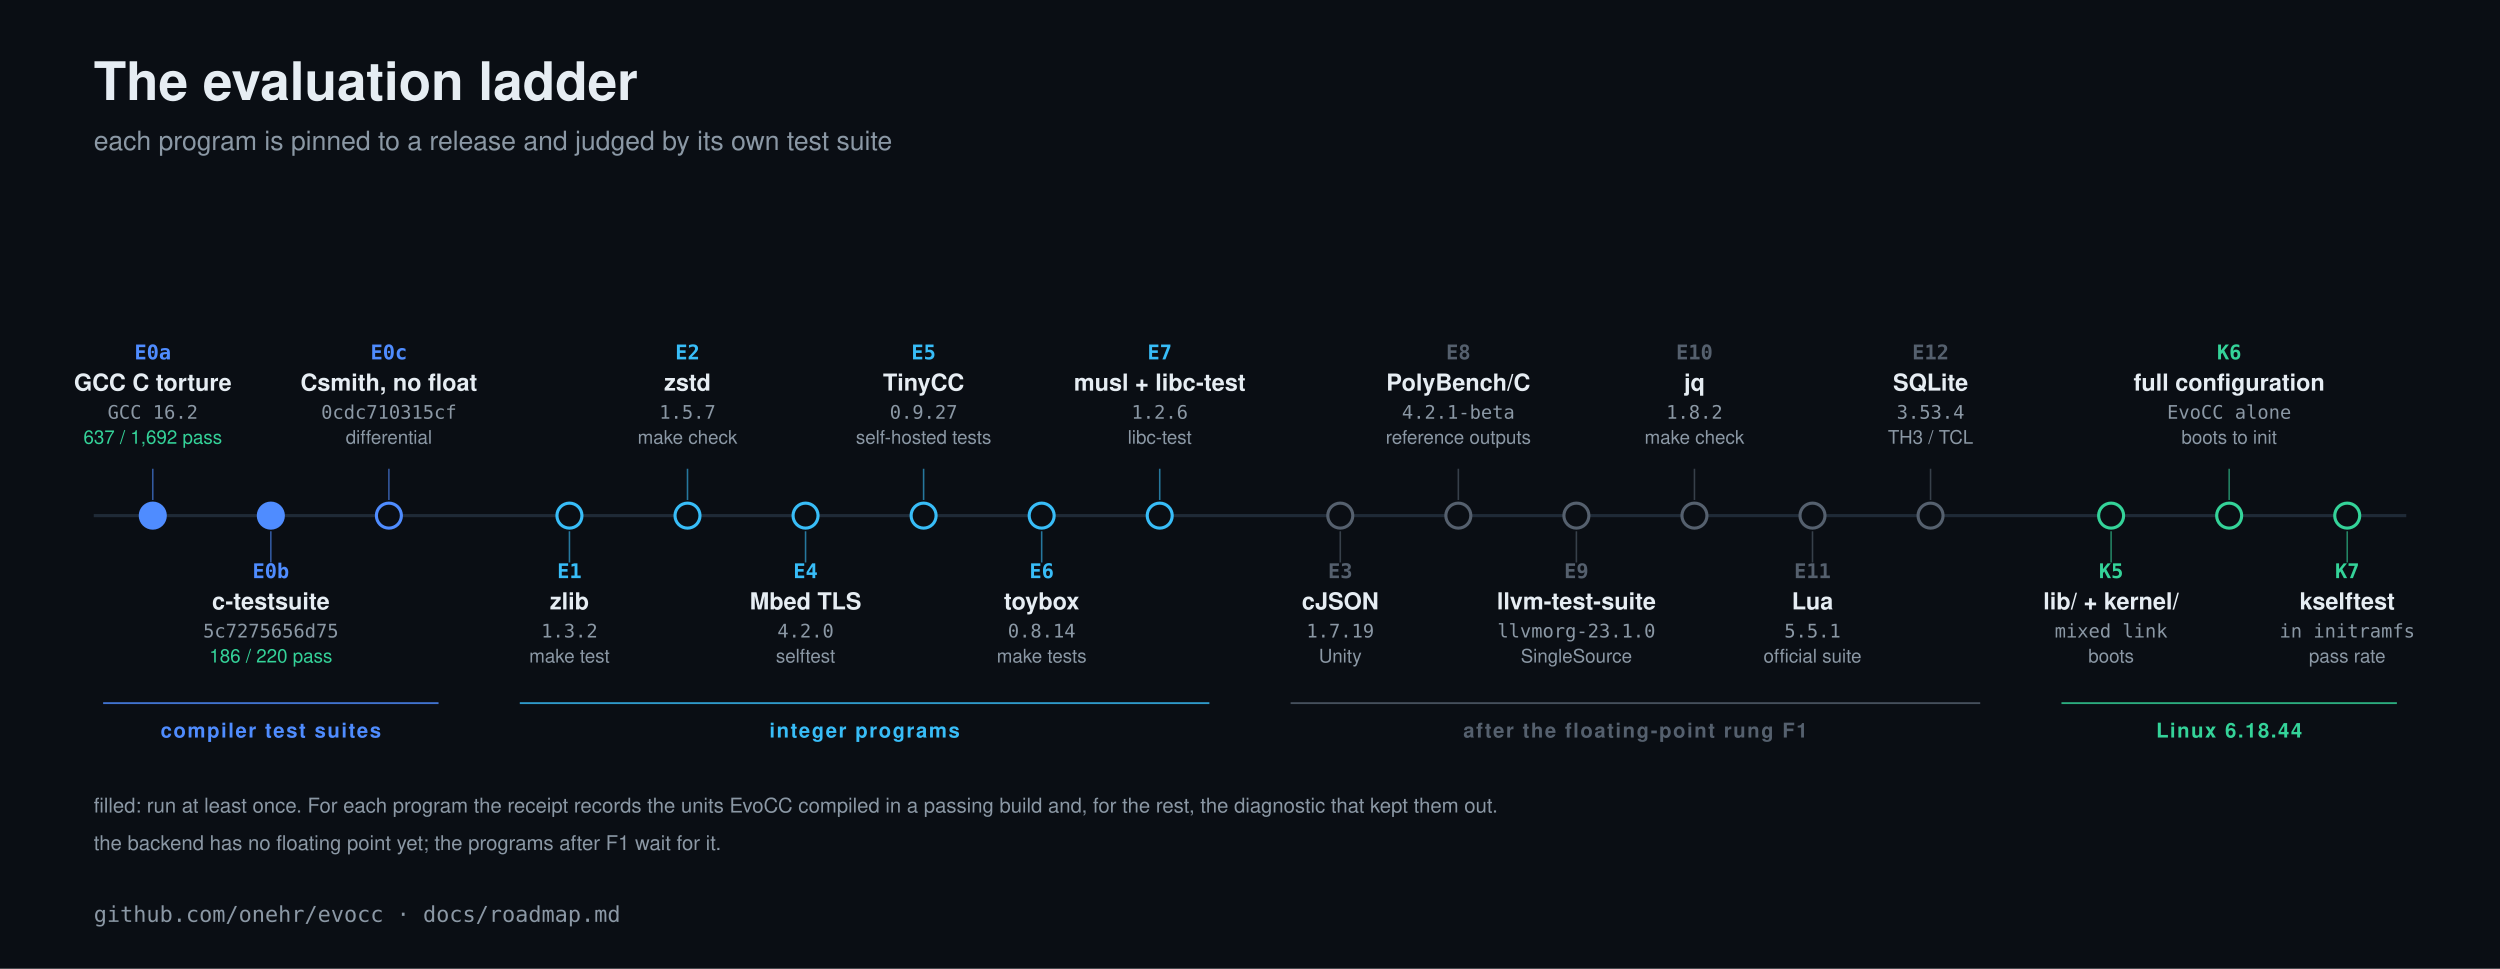
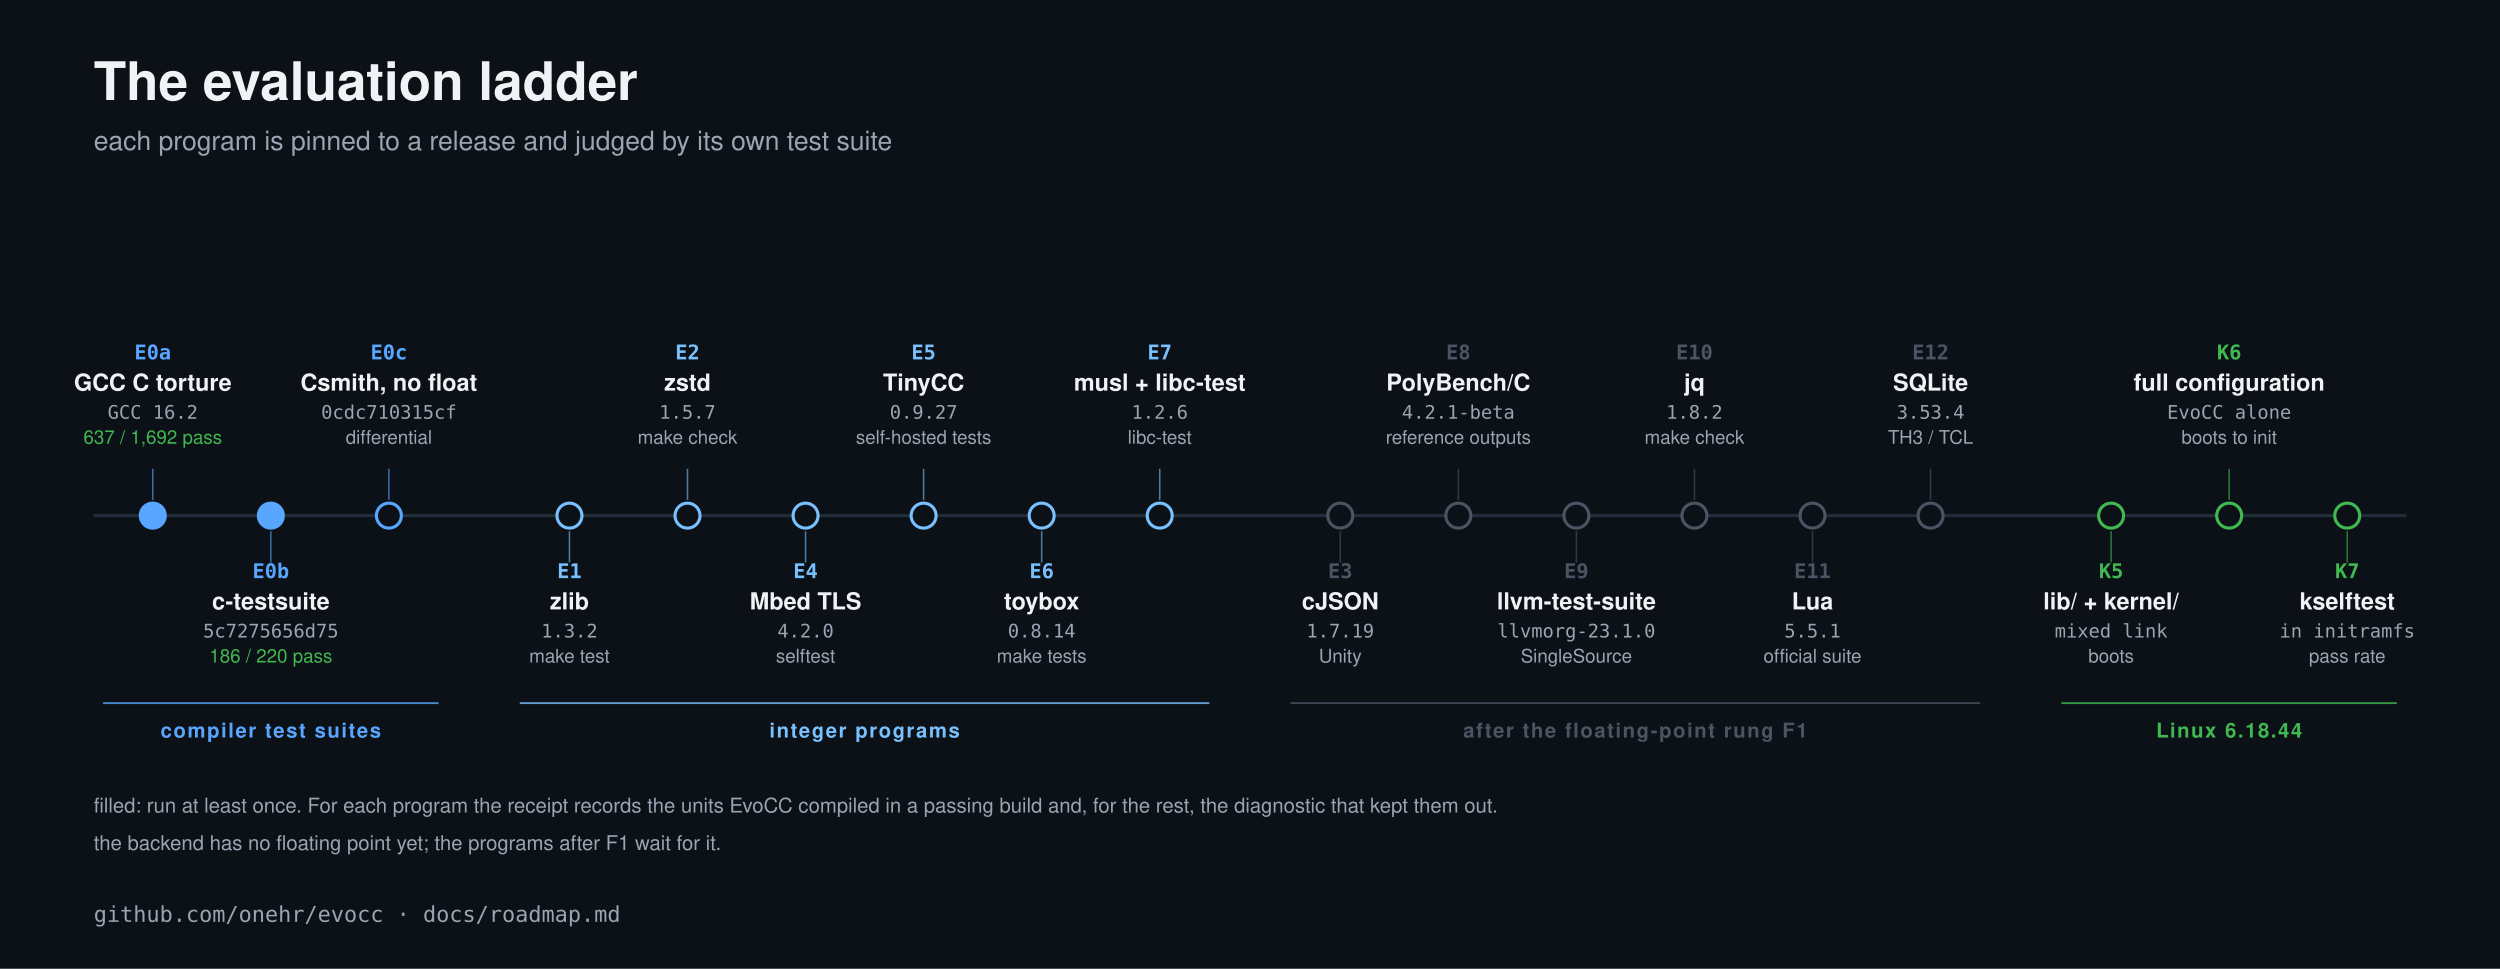
<svg xmlns="http://www.w3.org/2000/svg" width="1600" height="620" viewBox="0 0 1600 620">
  <defs>
-     <marker id="arr-1f2a37" viewBox="0 0 10 10" refX="9" refY="5" markerWidth="7" markerHeight="7" orient="auto">
-       <path d="M0 0L10 5L0 10z" fill="#1f2a37" />
+     <marker id="arr-232d3a" viewBox="0 0 10 10" refX="9" refY="5" markerWidth="7" markerHeight="7" orient="auto">
+       <path d="M0 0L10 5L0 10z" fill="#232d3a" />
    </marker>
-     <marker id="arr-4f8cff" viewBox="0 0 10 10" refX="9" refY="5" markerWidth="7" markerHeight="7" orient="auto">
-       <path d="M0 0L10 5L0 10z" fill="#4f8cff" />
+     <marker id="arr-58a6ff" viewBox="0 0 10 10" refX="9" refY="5" markerWidth="7" markerHeight="7" orient="auto">
+       <path d="M0 0L10 5L0 10z" fill="#58a6ff" />
    </marker>
-     <marker id="arr-38bdf8" viewBox="0 0 10 10" refX="9" refY="5" markerWidth="7" markerHeight="7" orient="auto">
-       <path d="M0 0L10 5L0 10z" fill="#38bdf8" />
+     <marker id="arr-79c0ff" viewBox="0 0 10 10" refX="9" refY="5" markerWidth="7" markerHeight="7" orient="auto">
+       <path d="M0 0L10 5L0 10z" fill="#79c0ff" />
    </marker>
-     <marker id="arr-34d399" viewBox="0 0 10 10" refX="9" refY="5" markerWidth="7" markerHeight="7" orient="auto">
-       <path d="M0 0L10 5L0 10z" fill="#34d399" />
+     <marker id="arr-3fb950" viewBox="0 0 10 10" refX="9" refY="5" markerWidth="7" markerHeight="7" orient="auto">
+       <path d="M0 0L10 5L0 10z" fill="#3fb950" />
    </marker>
-     <marker id="arr-55606e" viewBox="0 0 10 10" refX="9" refY="5" markerWidth="7" markerHeight="7" orient="auto">
-       <path d="M0 0L10 5L0 10z" fill="#55606e" />
+     <marker id="arr-4a5462" viewBox="0 0 10 10" refX="9" refY="5" markerWidth="7" markerHeight="7" orient="auto">
+       <path d="M0 0L10 5L0 10z" fill="#4a5462" />
    </marker>
    <linearGradient id="hair" x1="0" x2="1">
-       <stop offset="0" stop-color="#4f8cff" />
-       <stop offset="0.55" stop-color="#38bdf8" />
-       <stop offset="1" stop-color="#34d399" />
+       <stop offset="0" stop-color="#58a6ff" />
+       <stop offset="0.55" stop-color="#79c0ff" />
+       <stop offset="1" stop-color="#3fb950" />
    </linearGradient>
    <radialGradient id="glow" cx="0.5" cy="0.5" r="0.5">
-       <stop offset="0" stop-color="#4f8cff" stop-opacity="0.16" />
-       <stop offset="1" stop-color="#4f8cff" stop-opacity="0" />
+       <stop offset="0" stop-color="#58a6ff" stop-opacity="0.16" />
+       <stop offset="1" stop-color="#58a6ff" stop-opacity="0" />
    </radialGradient>
  </defs>
-   <rect width="1600" height="620" fill="#0a0e14" />
-   <text x="60" y="64" font-family="Helvetica Neue, Helvetica, Arial, sans-serif" font-size="34" font-weight="700" fill="#e6edf3" text-anchor="start" opacity="1.0" letter-spacing="0">The evaluation ladder</text>
-   <text x="60" y="96" font-family="Helvetica Neue, Helvetica, Arial, sans-serif" font-size="17" font-weight="normal" fill="#8b98a5" text-anchor="start" opacity="1.0" letter-spacing="0">each program is pinned to a release and judged by its own test suite</text>
-   <line x1="60" y1="330" x2="1540" y2="330" stroke="#1f2a37" stroke-width="2" opacity="1.0" />
-   <circle cx="97.778" cy="330" r="8" fill="#4f8cff" stroke="#4f8cff" stroke-width="2" />
-   <line x1="97.778" y1="320" x2="97.778" y2="300" stroke="#4f8cff" stroke-width="1" opacity="0.6" />
-   <text x="97.778" y="230" font-family="JetBrains Mono, Menlo, monospace" font-size="13" font-weight="700" fill="#4f8cff" text-anchor="middle" opacity="1.0" letter-spacing="0">E0a</text>
-   <text x="97.778" y="250" font-family="Helvetica Neue, Helvetica, Arial, sans-serif" font-size="15" font-weight="600" fill="#e6edf3" text-anchor="middle" opacity="1.0" letter-spacing="0">GCC C torture</text>
-   <text x="97.778" y="268" font-family="JetBrains Mono, Menlo, monospace" font-size="12" font-weight="normal" fill="#8b98a5" text-anchor="middle" opacity="1.0" letter-spacing="0">GCC 16.2</text>
-   <text x="97.778" y="284" font-family="Helvetica Neue, Helvetica, Arial, sans-serif" font-size="12" font-weight="normal" fill="#34d399" text-anchor="middle" opacity="1.0" letter-spacing="0">637 / 1,692 pass</text>
-   <circle cx="173.333" cy="330" r="8" fill="#4f8cff" stroke="#4f8cff" stroke-width="2" />
-   <line x1="173.333" y1="340" x2="173.333" y2="360" stroke="#4f8cff" stroke-width="1" opacity="0.6" />
-   <text x="173.333" y="370" font-family="JetBrains Mono, Menlo, monospace" font-size="13" font-weight="700" fill="#4f8cff" text-anchor="middle" opacity="1.0" letter-spacing="0">E0b</text>
-   <text x="173.333" y="390" font-family="Helvetica Neue, Helvetica, Arial, sans-serif" font-size="15" font-weight="600" fill="#e6edf3" text-anchor="middle" opacity="1.0" letter-spacing="0">c-testsuite</text>
-   <text x="173.333" y="408" font-family="JetBrains Mono, Menlo, monospace" font-size="12" font-weight="normal" fill="#8b98a5" text-anchor="middle" opacity="1.0" letter-spacing="0">5c7275656d75</text>
-   <text x="173.333" y="424" font-family="Helvetica Neue, Helvetica, Arial, sans-serif" font-size="12" font-weight="normal" fill="#34d399" text-anchor="middle" opacity="1.0" letter-spacing="0">186 / 220 pass</text>
-   <circle cx="248.889" cy="330" r="8" fill="#0a0e14" stroke="#4f8cff" stroke-width="2" />
-   <line x1="248.889" y1="320" x2="248.889" y2="300" stroke="#4f8cff" stroke-width="1" opacity="0.6" />
-   <text x="248.889" y="230" font-family="JetBrains Mono, Menlo, monospace" font-size="13" font-weight="700" fill="#4f8cff" text-anchor="middle" opacity="1.0" letter-spacing="0">E0c</text>
-   <text x="248.889" y="250" font-family="Helvetica Neue, Helvetica, Arial, sans-serif" font-size="15" font-weight="600" fill="#e6edf3" text-anchor="middle" opacity="1.0" letter-spacing="0">Csmith, no float</text>
-   <text x="248.889" y="268" font-family="JetBrains Mono, Menlo, monospace" font-size="12" font-weight="normal" fill="#8b98a5" text-anchor="middle" opacity="1.0" letter-spacing="0">0cdc710315cf</text>
-   <text x="248.889" y="284" font-family="Helvetica Neue, Helvetica, Arial, sans-serif" font-size="12" font-weight="normal" fill="#8b98a5" text-anchor="middle" opacity="1.0" letter-spacing="0">differential</text>
-   <line x1="66" y1="450" x2="280.667" y2="450" stroke="#4f8cff" stroke-width="1.2" opacity="0.8" />
-   <text x="173.333" y="472" font-family="Helvetica Neue, Helvetica, Arial, sans-serif" font-size="13" font-weight="600" fill="#4f8cff" text-anchor="middle" opacity="1" letter-spacing="1">compiler test suites</text>
-   <circle cx="364.444" cy="330" r="8" fill="#0a0e14" stroke="#38bdf8" stroke-width="2" />
-   <line x1="364.444" y1="340" x2="364.444" y2="360" stroke="#38bdf8" stroke-width="1" opacity="0.6" />
-   <text x="364.444" y="370" font-family="JetBrains Mono, Menlo, monospace" font-size="13" font-weight="700" fill="#38bdf8" text-anchor="middle" opacity="1.0" letter-spacing="0">E1</text>
-   <text x="364.444" y="390" font-family="Helvetica Neue, Helvetica, Arial, sans-serif" font-size="15" font-weight="600" fill="#e6edf3" text-anchor="middle" opacity="1.0" letter-spacing="0">zlib</text>
-   <text x="364.444" y="408" font-family="JetBrains Mono, Menlo, monospace" font-size="12" font-weight="normal" fill="#8b98a5" text-anchor="middle" opacity="1.0" letter-spacing="0">1.3.2</text>
-   <text x="364.444" y="424" font-family="Helvetica Neue, Helvetica, Arial, sans-serif" font-size="12" font-weight="normal" fill="#8b98a5" text-anchor="middle" opacity="1.0" letter-spacing="0">make test</text>
-   <circle cx="440" cy="330" r="8" fill="#0a0e14" stroke="#38bdf8" stroke-width="2" />
-   <line x1="440" y1="320" x2="440" y2="300" stroke="#38bdf8" stroke-width="1" opacity="0.6" />
-   <text x="440" y="230" font-family="JetBrains Mono, Menlo, monospace" font-size="13" font-weight="700" fill="#38bdf8" text-anchor="middle" opacity="1.0" letter-spacing="0">E2</text>
-   <text x="440" y="250" font-family="Helvetica Neue, Helvetica, Arial, sans-serif" font-size="15" font-weight="600" fill="#e6edf3" text-anchor="middle" opacity="1.0" letter-spacing="0">zstd</text>
-   <text x="440" y="268" font-family="JetBrains Mono, Menlo, monospace" font-size="12" font-weight="normal" fill="#8b98a5" text-anchor="middle" opacity="1.0" letter-spacing="0">1.5.7</text>
-   <text x="440" y="284" font-family="Helvetica Neue, Helvetica, Arial, sans-serif" font-size="12" font-weight="normal" fill="#8b98a5" text-anchor="middle" opacity="1.0" letter-spacing="0">make check</text>
-   <circle cx="515.556" cy="330" r="8" fill="#0a0e14" stroke="#38bdf8" stroke-width="2" />
-   <line x1="515.556" y1="340" x2="515.556" y2="360" stroke="#38bdf8" stroke-width="1" opacity="0.6" />
-   <text x="515.556" y="370" font-family="JetBrains Mono, Menlo, monospace" font-size="13" font-weight="700" fill="#38bdf8" text-anchor="middle" opacity="1.0" letter-spacing="0">E4</text>
-   <text x="515.556" y="390" font-family="Helvetica Neue, Helvetica, Arial, sans-serif" font-size="15" font-weight="600" fill="#e6edf3" text-anchor="middle" opacity="1.0" letter-spacing="0">Mbed TLS</text>
-   <text x="515.556" y="408" font-family="JetBrains Mono, Menlo, monospace" font-size="12" font-weight="normal" fill="#8b98a5" text-anchor="middle" opacity="1.0" letter-spacing="0">4.2.0</text>
-   <text x="515.556" y="424" font-family="Helvetica Neue, Helvetica, Arial, sans-serif" font-size="12" font-weight="normal" fill="#8b98a5" text-anchor="middle" opacity="1.0" letter-spacing="0">selftest</text>
-   <circle cx="591.111" cy="330" r="8" fill="#0a0e14" stroke="#38bdf8" stroke-width="2" />
-   <line x1="591.111" y1="320" x2="591.111" y2="300" stroke="#38bdf8" stroke-width="1" opacity="0.6" />
-   <text x="591.111" y="230" font-family="JetBrains Mono, Menlo, monospace" font-size="13" font-weight="700" fill="#38bdf8" text-anchor="middle" opacity="1.0" letter-spacing="0">E5</text>
-   <text x="591.111" y="250" font-family="Helvetica Neue, Helvetica, Arial, sans-serif" font-size="15" font-weight="600" fill="#e6edf3" text-anchor="middle" opacity="1.0" letter-spacing="0">TinyCC</text>
-   <text x="591.111" y="268" font-family="JetBrains Mono, Menlo, monospace" font-size="12" font-weight="normal" fill="#8b98a5" text-anchor="middle" opacity="1.0" letter-spacing="0">0.9.27</text>
-   <text x="591.111" y="284" font-family="Helvetica Neue, Helvetica, Arial, sans-serif" font-size="12" font-weight="normal" fill="#8b98a5" text-anchor="middle" opacity="1.0" letter-spacing="0">self-hosted tests</text>
-   <circle cx="666.667" cy="330" r="8" fill="#0a0e14" stroke="#38bdf8" stroke-width="2" />
-   <line x1="666.667" y1="340" x2="666.667" y2="360" stroke="#38bdf8" stroke-width="1" opacity="0.6" />
-   <text x="666.667" y="370" font-family="JetBrains Mono, Menlo, monospace" font-size="13" font-weight="700" fill="#38bdf8" text-anchor="middle" opacity="1.0" letter-spacing="0">E6</text>
-   <text x="666.667" y="390" font-family="Helvetica Neue, Helvetica, Arial, sans-serif" font-size="15" font-weight="600" fill="#e6edf3" text-anchor="middle" opacity="1.0" letter-spacing="0">toybox</text>
-   <text x="666.667" y="408" font-family="JetBrains Mono, Menlo, monospace" font-size="12" font-weight="normal" fill="#8b98a5" text-anchor="middle" opacity="1.0" letter-spacing="0">0.8.14</text>
-   <text x="666.667" y="424" font-family="Helvetica Neue, Helvetica, Arial, sans-serif" font-size="12" font-weight="normal" fill="#8b98a5" text-anchor="middle" opacity="1.0" letter-spacing="0">make tests</text>
-   <circle cx="742.222" cy="330" r="8" fill="#0a0e14" stroke="#38bdf8" stroke-width="2" />
-   <line x1="742.222" y1="320" x2="742.222" y2="300" stroke="#38bdf8" stroke-width="1" opacity="0.6" />
-   <text x="742.222" y="230" font-family="JetBrains Mono, Menlo, monospace" font-size="13" font-weight="700" fill="#38bdf8" text-anchor="middle" opacity="1.0" letter-spacing="0">E7</text>
-   <text x="742.222" y="250" font-family="Helvetica Neue, Helvetica, Arial, sans-serif" font-size="15" font-weight="600" fill="#e6edf3" text-anchor="middle" opacity="1.0" letter-spacing="0">musl + libc-test</text>
-   <text x="742.222" y="268" font-family="JetBrains Mono, Menlo, monospace" font-size="12" font-weight="normal" fill="#8b98a5" text-anchor="middle" opacity="1.0" letter-spacing="0">1.2.6</text>
-   <text x="742.222" y="284" font-family="Helvetica Neue, Helvetica, Arial, sans-serif" font-size="12" font-weight="normal" fill="#8b98a5" text-anchor="middle" opacity="1.0" letter-spacing="0">libc-test</text>
-   <line x1="332.667" y1="450" x2="774" y2="450" stroke="#38bdf8" stroke-width="1.2" opacity="0.8" />
-   <text x="553.333" y="472" font-family="Helvetica Neue, Helvetica, Arial, sans-serif" font-size="13" font-weight="600" fill="#38bdf8" text-anchor="middle" opacity="1" letter-spacing="1">integer programs</text>
-   <circle cx="857.778" cy="330" r="8" fill="#0a0e14" stroke="#55606e" stroke-width="2" />
-   <line x1="857.778" y1="340" x2="857.778" y2="360" stroke="#55606e" stroke-width="1" opacity="0.6" />
-   <text x="857.778" y="370" font-family="JetBrains Mono, Menlo, monospace" font-size="13" font-weight="700" fill="#55606e" text-anchor="middle" opacity="1.0" letter-spacing="0">E3</text>
-   <text x="857.778" y="390" font-family="Helvetica Neue, Helvetica, Arial, sans-serif" font-size="15" font-weight="600" fill="#e6edf3" text-anchor="middle" opacity="1.0" letter-spacing="0">cJSON</text>
-   <text x="857.778" y="408" font-family="JetBrains Mono, Menlo, monospace" font-size="12" font-weight="normal" fill="#8b98a5" text-anchor="middle" opacity="1.0" letter-spacing="0">1.7.19</text>
-   <text x="857.778" y="424" font-family="Helvetica Neue, Helvetica, Arial, sans-serif" font-size="12" font-weight="normal" fill="#8b98a5" text-anchor="middle" opacity="1.0" letter-spacing="0">Unity</text>
-   <circle cx="933.333" cy="330" r="8" fill="#0a0e14" stroke="#55606e" stroke-width="2" />
-   <line x1="933.333" y1="320" x2="933.333" y2="300" stroke="#55606e" stroke-width="1" opacity="0.6" />
-   <text x="933.333" y="230" font-family="JetBrains Mono, Menlo, monospace" font-size="13" font-weight="700" fill="#55606e" text-anchor="middle" opacity="1.0" letter-spacing="0">E8</text>
-   <text x="933.333" y="250" font-family="Helvetica Neue, Helvetica, Arial, sans-serif" font-size="15" font-weight="600" fill="#e6edf3" text-anchor="middle" opacity="1.0" letter-spacing="0">PolyBench/C</text>
-   <text x="933.333" y="268" font-family="JetBrains Mono, Menlo, monospace" font-size="12" font-weight="normal" fill="#8b98a5" text-anchor="middle" opacity="1.0" letter-spacing="0">4.2.1-beta</text>
-   <text x="933.333" y="284" font-family="Helvetica Neue, Helvetica, Arial, sans-serif" font-size="12" font-weight="normal" fill="#8b98a5" text-anchor="middle" opacity="1.0" letter-spacing="0">reference outputs</text>
-   <circle cx="1008.889" cy="330" r="8" fill="#0a0e14" stroke="#55606e" stroke-width="2" />
-   <line x1="1008.889" y1="340" x2="1008.889" y2="360" stroke="#55606e" stroke-width="1" opacity="0.6" />
-   <text x="1008.889" y="370" font-family="JetBrains Mono, Menlo, monospace" font-size="13" font-weight="700" fill="#55606e" text-anchor="middle" opacity="1.0" letter-spacing="0">E9</text>
-   <text x="1008.889" y="390" font-family="Helvetica Neue, Helvetica, Arial, sans-serif" font-size="15" font-weight="600" fill="#e6edf3" text-anchor="middle" opacity="1.0" letter-spacing="0">llvm-test-suite</text>
-   <text x="1008.889" y="408" font-family="JetBrains Mono, Menlo, monospace" font-size="12" font-weight="normal" fill="#8b98a5" text-anchor="middle" opacity="1.0" letter-spacing="0">llvmorg-23.1.0</text>
-   <text x="1008.889" y="424" font-family="Helvetica Neue, Helvetica, Arial, sans-serif" font-size="12" font-weight="normal" fill="#8b98a5" text-anchor="middle" opacity="1.0" letter-spacing="0">SingleSource</text>
-   <circle cx="1084.444" cy="330" r="8" fill="#0a0e14" stroke="#55606e" stroke-width="2" />
-   <line x1="1084.444" y1="320" x2="1084.444" y2="300" stroke="#55606e" stroke-width="1" opacity="0.6" />
-   <text x="1084.444" y="230" font-family="JetBrains Mono, Menlo, monospace" font-size="13" font-weight="700" fill="#55606e" text-anchor="middle" opacity="1.0" letter-spacing="0">E10</text>
-   <text x="1084.444" y="250" font-family="Helvetica Neue, Helvetica, Arial, sans-serif" font-size="15" font-weight="600" fill="#e6edf3" text-anchor="middle" opacity="1.0" letter-spacing="0">jq</text>
-   <text x="1084.444" y="268" font-family="JetBrains Mono, Menlo, monospace" font-size="12" font-weight="normal" fill="#8b98a5" text-anchor="middle" opacity="1.0" letter-spacing="0">1.8.2</text>
-   <text x="1084.444" y="284" font-family="Helvetica Neue, Helvetica, Arial, sans-serif" font-size="12" font-weight="normal" fill="#8b98a5" text-anchor="middle" opacity="1.0" letter-spacing="0">make check</text>
-   <circle cx="1160.0" cy="330" r="8" fill="#0a0e14" stroke="#55606e" stroke-width="2" />
-   <line x1="1160.0" y1="340" x2="1160.0" y2="360" stroke="#55606e" stroke-width="1" opacity="0.6" />
-   <text x="1160.0" y="370" font-family="JetBrains Mono, Menlo, monospace" font-size="13" font-weight="700" fill="#55606e" text-anchor="middle" opacity="1.0" letter-spacing="0">E11</text>
-   <text x="1160.0" y="390" font-family="Helvetica Neue, Helvetica, Arial, sans-serif" font-size="15" font-weight="600" fill="#e6edf3" text-anchor="middle" opacity="1.0" letter-spacing="0">Lua</text>
-   <text x="1160.0" y="408" font-family="JetBrains Mono, Menlo, monospace" font-size="12" font-weight="normal" fill="#8b98a5" text-anchor="middle" opacity="1.0" letter-spacing="0">5.5.1</text>
-   <text x="1160.0" y="424" font-family="Helvetica Neue, Helvetica, Arial, sans-serif" font-size="12" font-weight="normal" fill="#8b98a5" text-anchor="middle" opacity="1.0" letter-spacing="0">official suite</text>
-   <circle cx="1235.556" cy="330" r="8" fill="#0a0e14" stroke="#55606e" stroke-width="2" />
-   <line x1="1235.556" y1="320" x2="1235.556" y2="300" stroke="#55606e" stroke-width="1" opacity="0.6" />
-   <text x="1235.556" y="230" font-family="JetBrains Mono, Menlo, monospace" font-size="13" font-weight="700" fill="#55606e" text-anchor="middle" opacity="1.0" letter-spacing="0">E12</text>
-   <text x="1235.556" y="250" font-family="Helvetica Neue, Helvetica, Arial, sans-serif" font-size="15" font-weight="600" fill="#e6edf3" text-anchor="middle" opacity="1.0" letter-spacing="0">SQLite</text>
-   <text x="1235.556" y="268" font-family="JetBrains Mono, Menlo, monospace" font-size="12" font-weight="normal" fill="#8b98a5" text-anchor="middle" opacity="1.0" letter-spacing="0">3.53.4</text>
-   <text x="1235.556" y="284" font-family="Helvetica Neue, Helvetica, Arial, sans-serif" font-size="12" font-weight="normal" fill="#8b98a5" text-anchor="middle" opacity="1.0" letter-spacing="0">TH3 / TCL</text>
-   <line x1="826" y1="450" x2="1267.333" y2="450" stroke="#55606e" stroke-width="1.2" opacity="0.8" />
-   <text x="1046.667" y="472" font-family="Helvetica Neue, Helvetica, Arial, sans-serif" font-size="13" font-weight="600" fill="#55606e" text-anchor="middle" opacity="1" letter-spacing="1">after the floating-point rung F1</text>
-   <circle cx="1351.111" cy="330" r="8" fill="#0a0e14" stroke="#34d399" stroke-width="2" />
-   <line x1="1351.111" y1="340" x2="1351.111" y2="360" stroke="#34d399" stroke-width="1" opacity="0.6" />
-   <text x="1351.111" y="370" font-family="JetBrains Mono, Menlo, monospace" font-size="13" font-weight="700" fill="#34d399" text-anchor="middle" opacity="1.0" letter-spacing="0">K5</text>
-   <text x="1351.111" y="390" font-family="Helvetica Neue, Helvetica, Arial, sans-serif" font-size="15" font-weight="600" fill="#e6edf3" text-anchor="middle" opacity="1.0" letter-spacing="0">lib/ + kernel/</text>
-   <text x="1351.111" y="408" font-family="JetBrains Mono, Menlo, monospace" font-size="12" font-weight="normal" fill="#8b98a5" text-anchor="middle" opacity="1.0" letter-spacing="0">mixed link</text>
-   <text x="1351.111" y="424" font-family="Helvetica Neue, Helvetica, Arial, sans-serif" font-size="12" font-weight="normal" fill="#8b98a5" text-anchor="middle" opacity="1.0" letter-spacing="0">boots</text>
-   <circle cx="1426.667" cy="330" r="8" fill="#0a0e14" stroke="#34d399" stroke-width="2" />
-   <line x1="1426.667" y1="320" x2="1426.667" y2="300" stroke="#34d399" stroke-width="1" opacity="0.6" />
-   <text x="1426.667" y="230" font-family="JetBrains Mono, Menlo, monospace" font-size="13" font-weight="700" fill="#34d399" text-anchor="middle" opacity="1.0" letter-spacing="0">K6</text>
-   <text x="1426.667" y="250" font-family="Helvetica Neue, Helvetica, Arial, sans-serif" font-size="15" font-weight="600" fill="#e6edf3" text-anchor="middle" opacity="1.0" letter-spacing="0">full configuration</text>
-   <text x="1426.667" y="268" font-family="JetBrains Mono, Menlo, monospace" font-size="12" font-weight="normal" fill="#8b98a5" text-anchor="middle" opacity="1.0" letter-spacing="0">EvoCC alone</text>
-   <text x="1426.667" y="284" font-family="Helvetica Neue, Helvetica, Arial, sans-serif" font-size="12" font-weight="normal" fill="#8b98a5" text-anchor="middle" opacity="1.0" letter-spacing="0">boots to init</text>
-   <circle cx="1502.222" cy="330" r="8" fill="#0a0e14" stroke="#34d399" stroke-width="2" />
-   <line x1="1502.222" y1="340" x2="1502.222" y2="360" stroke="#34d399" stroke-width="1" opacity="0.6" />
-   <text x="1502.222" y="370" font-family="JetBrains Mono, Menlo, monospace" font-size="13" font-weight="700" fill="#34d399" text-anchor="middle" opacity="1.0" letter-spacing="0">K7</text>
-   <text x="1502.222" y="390" font-family="Helvetica Neue, Helvetica, Arial, sans-serif" font-size="15" font-weight="600" fill="#e6edf3" text-anchor="middle" opacity="1.0" letter-spacing="0">kselftest</text>
-   <text x="1502.222" y="408" font-family="JetBrains Mono, Menlo, monospace" font-size="12" font-weight="normal" fill="#8b98a5" text-anchor="middle" opacity="1.0" letter-spacing="0">in initramfs</text>
-   <text x="1502.222" y="424" font-family="Helvetica Neue, Helvetica, Arial, sans-serif" font-size="12" font-weight="normal" fill="#8b98a5" text-anchor="middle" opacity="1.0" letter-spacing="0">pass rate</text>
-   <line x1="1319.333" y1="450" x2="1534" y2="450" stroke="#34d399" stroke-width="1.2" opacity="0.8" />
-   <text x="1426.667" y="472" font-family="Helvetica Neue, Helvetica, Arial, sans-serif" font-size="13" font-weight="600" fill="#34d399" text-anchor="middle" opacity="1" letter-spacing="1">Linux 6.18.44</text>
-   <text x="60" y="520" font-family="Helvetica Neue, Helvetica, Arial, sans-serif" font-size="13" font-weight="normal" fill="#8b98a5" text-anchor="start" opacity="1.0" letter-spacing="0">filled: run at least once. For each program the receipt records the units EvoCC compiled in a passing build and, for the rest, the diagnostic that kept them out.</text>
-   <text x="60" y="544" font-family="Helvetica Neue, Helvetica, Arial, sans-serif" font-size="13" font-weight="normal" fill="#8b98a5" text-anchor="start" opacity="1.0" letter-spacing="0">the backend has no floating point yet; the programs after F1 wait for it.</text>
-   <text x="60" y="590" font-family="JetBrains Mono, Menlo, monospace" font-size="14" font-weight="normal" fill="#8b98a5" text-anchor="start" opacity="1.0" letter-spacing="0">github.com/onehr/evocc  ·  docs/roadmap.md</text>
+   <rect width="1600" height="620" fill="#0b1117" />
+   <text x="60" y="64" font-family="Helvetica Neue, Helvetica, Arial, sans-serif" font-size="34" font-weight="700" fill="#f0f3f6" text-anchor="start" opacity="1.0" letter-spacing="0">The evaluation ladder</text>
+   <text x="60" y="96" font-family="Helvetica Neue, Helvetica, Arial, sans-serif" font-size="17" font-weight="normal" fill="#9aa4b2" text-anchor="start" opacity="1.0" letter-spacing="0">each program is pinned to a release and judged by its own test suite</text>
+   <line x1="60" y1="330" x2="1540" y2="330" stroke="#232d3a" stroke-width="2" opacity="1.0" />
+   <circle cx="97.778" cy="330" r="8" fill="#58a6ff" stroke="#58a6ff" stroke-width="2" />
+   <line x1="97.778" y1="320" x2="97.778" y2="300" stroke="#58a6ff" stroke-width="1" opacity="0.6" />
+   <text x="97.778" y="230" font-family="JetBrains Mono, Menlo, monospace" font-size="13" font-weight="700" fill="#58a6ff" text-anchor="middle" opacity="1.0" letter-spacing="0">E0a</text>
+   <text x="97.778" y="250" font-family="Helvetica Neue, Helvetica, Arial, sans-serif" font-size="15" font-weight="600" fill="#f0f3f6" text-anchor="middle" opacity="1.0" letter-spacing="0">GCC C torture</text>
+   <text x="97.778" y="268" font-family="JetBrains Mono, Menlo, monospace" font-size="12" font-weight="normal" fill="#9aa4b2" text-anchor="middle" opacity="1.0" letter-spacing="0">GCC 16.2</text>
+   <text x="97.778" y="284" font-family="Helvetica Neue, Helvetica, Arial, sans-serif" font-size="12" font-weight="normal" fill="#3fb950" text-anchor="middle" opacity="1.0" letter-spacing="0">637 / 1,692 pass</text>
+   <circle cx="173.333" cy="330" r="8" fill="#58a6ff" stroke="#58a6ff" stroke-width="2" />
+   <line x1="173.333" y1="340" x2="173.333" y2="360" stroke="#58a6ff" stroke-width="1" opacity="0.6" />
+   <text x="173.333" y="370" font-family="JetBrains Mono, Menlo, monospace" font-size="13" font-weight="700" fill="#58a6ff" text-anchor="middle" opacity="1.0" letter-spacing="0">E0b</text>
+   <text x="173.333" y="390" font-family="Helvetica Neue, Helvetica, Arial, sans-serif" font-size="15" font-weight="600" fill="#f0f3f6" text-anchor="middle" opacity="1.0" letter-spacing="0">c-testsuite</text>
+   <text x="173.333" y="408" font-family="JetBrains Mono, Menlo, monospace" font-size="12" font-weight="normal" fill="#9aa4b2" text-anchor="middle" opacity="1.0" letter-spacing="0">5c7275656d75</text>
+   <text x="173.333" y="424" font-family="Helvetica Neue, Helvetica, Arial, sans-serif" font-size="12" font-weight="normal" fill="#3fb950" text-anchor="middle" opacity="1.0" letter-spacing="0">186 / 220 pass</text>
+   <circle cx="248.889" cy="330" r="8" fill="#0b1117" stroke="#58a6ff" stroke-width="2" />
+   <line x1="248.889" y1="320" x2="248.889" y2="300" stroke="#58a6ff" stroke-width="1" opacity="0.6" />
+   <text x="248.889" y="230" font-family="JetBrains Mono, Menlo, monospace" font-size="13" font-weight="700" fill="#58a6ff" text-anchor="middle" opacity="1.0" letter-spacing="0">E0c</text>
+   <text x="248.889" y="250" font-family="Helvetica Neue, Helvetica, Arial, sans-serif" font-size="15" font-weight="600" fill="#f0f3f6" text-anchor="middle" opacity="1.0" letter-spacing="0">Csmith, no float</text>
+   <text x="248.889" y="268" font-family="JetBrains Mono, Menlo, monospace" font-size="12" font-weight="normal" fill="#9aa4b2" text-anchor="middle" opacity="1.0" letter-spacing="0">0cdc710315cf</text>
+   <text x="248.889" y="284" font-family="Helvetica Neue, Helvetica, Arial, sans-serif" font-size="12" font-weight="normal" fill="#9aa4b2" text-anchor="middle" opacity="1.0" letter-spacing="0">differential</text>
+   <line x1="66" y1="450" x2="280.667" y2="450" stroke="#58a6ff" stroke-width="1.2" opacity="0.8" />
+   <text x="173.333" y="472" font-family="Helvetica Neue, Helvetica, Arial, sans-serif" font-size="13" font-weight="600" fill="#58a6ff" text-anchor="middle" opacity="1" letter-spacing="1">compiler test suites</text>
+   <circle cx="364.444" cy="330" r="8" fill="#0b1117" stroke="#79c0ff" stroke-width="2" />
+   <line x1="364.444" y1="340" x2="364.444" y2="360" stroke="#79c0ff" stroke-width="1" opacity="0.6" />
+   <text x="364.444" y="370" font-family="JetBrains Mono, Menlo, monospace" font-size="13" font-weight="700" fill="#79c0ff" text-anchor="middle" opacity="1.0" letter-spacing="0">E1</text>
+   <text x="364.444" y="390" font-family="Helvetica Neue, Helvetica, Arial, sans-serif" font-size="15" font-weight="600" fill="#f0f3f6" text-anchor="middle" opacity="1.0" letter-spacing="0">zlib</text>
+   <text x="364.444" y="408" font-family="JetBrains Mono, Menlo, monospace" font-size="12" font-weight="normal" fill="#9aa4b2" text-anchor="middle" opacity="1.0" letter-spacing="0">1.3.2</text>
+   <text x="364.444" y="424" font-family="Helvetica Neue, Helvetica, Arial, sans-serif" font-size="12" font-weight="normal" fill="#9aa4b2" text-anchor="middle" opacity="1.0" letter-spacing="0">make test</text>
+   <circle cx="440" cy="330" r="8" fill="#0b1117" stroke="#79c0ff" stroke-width="2" />
+   <line x1="440" y1="320" x2="440" y2="300" stroke="#79c0ff" stroke-width="1" opacity="0.6" />
+   <text x="440" y="230" font-family="JetBrains Mono, Menlo, monospace" font-size="13" font-weight="700" fill="#79c0ff" text-anchor="middle" opacity="1.0" letter-spacing="0">E2</text>
+   <text x="440" y="250" font-family="Helvetica Neue, Helvetica, Arial, sans-serif" font-size="15" font-weight="600" fill="#f0f3f6" text-anchor="middle" opacity="1.0" letter-spacing="0">zstd</text>
+   <text x="440" y="268" font-family="JetBrains Mono, Menlo, monospace" font-size="12" font-weight="normal" fill="#9aa4b2" text-anchor="middle" opacity="1.0" letter-spacing="0">1.5.7</text>
+   <text x="440" y="284" font-family="Helvetica Neue, Helvetica, Arial, sans-serif" font-size="12" font-weight="normal" fill="#9aa4b2" text-anchor="middle" opacity="1.0" letter-spacing="0">make check</text>
+   <circle cx="515.556" cy="330" r="8" fill="#0b1117" stroke="#79c0ff" stroke-width="2" />
+   <line x1="515.556" y1="340" x2="515.556" y2="360" stroke="#79c0ff" stroke-width="1" opacity="0.6" />
+   <text x="515.556" y="370" font-family="JetBrains Mono, Menlo, monospace" font-size="13" font-weight="700" fill="#79c0ff" text-anchor="middle" opacity="1.0" letter-spacing="0">E4</text>
+   <text x="515.556" y="390" font-family="Helvetica Neue, Helvetica, Arial, sans-serif" font-size="15" font-weight="600" fill="#f0f3f6" text-anchor="middle" opacity="1.0" letter-spacing="0">Mbed TLS</text>
+   <text x="515.556" y="408" font-family="JetBrains Mono, Menlo, monospace" font-size="12" font-weight="normal" fill="#9aa4b2" text-anchor="middle" opacity="1.0" letter-spacing="0">4.2.0</text>
+   <text x="515.556" y="424" font-family="Helvetica Neue, Helvetica, Arial, sans-serif" font-size="12" font-weight="normal" fill="#9aa4b2" text-anchor="middle" opacity="1.0" letter-spacing="0">selftest</text>
+   <circle cx="591.111" cy="330" r="8" fill="#0b1117" stroke="#79c0ff" stroke-width="2" />
+   <line x1="591.111" y1="320" x2="591.111" y2="300" stroke="#79c0ff" stroke-width="1" opacity="0.6" />
+   <text x="591.111" y="230" font-family="JetBrains Mono, Menlo, monospace" font-size="13" font-weight="700" fill="#79c0ff" text-anchor="middle" opacity="1.0" letter-spacing="0">E5</text>
+   <text x="591.111" y="250" font-family="Helvetica Neue, Helvetica, Arial, sans-serif" font-size="15" font-weight="600" fill="#f0f3f6" text-anchor="middle" opacity="1.0" letter-spacing="0">TinyCC</text>
+   <text x="591.111" y="268" font-family="JetBrains Mono, Menlo, monospace" font-size="12" font-weight="normal" fill="#9aa4b2" text-anchor="middle" opacity="1.0" letter-spacing="0">0.9.27</text>
+   <text x="591.111" y="284" font-family="Helvetica Neue, Helvetica, Arial, sans-serif" font-size="12" font-weight="normal" fill="#9aa4b2" text-anchor="middle" opacity="1.0" letter-spacing="0">self-hosted tests</text>
+   <circle cx="666.667" cy="330" r="8" fill="#0b1117" stroke="#79c0ff" stroke-width="2" />
+   <line x1="666.667" y1="340" x2="666.667" y2="360" stroke="#79c0ff" stroke-width="1" opacity="0.6" />
+   <text x="666.667" y="370" font-family="JetBrains Mono, Menlo, monospace" font-size="13" font-weight="700" fill="#79c0ff" text-anchor="middle" opacity="1.0" letter-spacing="0">E6</text>
+   <text x="666.667" y="390" font-family="Helvetica Neue, Helvetica, Arial, sans-serif" font-size="15" font-weight="600" fill="#f0f3f6" text-anchor="middle" opacity="1.0" letter-spacing="0">toybox</text>
+   <text x="666.667" y="408" font-family="JetBrains Mono, Menlo, monospace" font-size="12" font-weight="normal" fill="#9aa4b2" text-anchor="middle" opacity="1.0" letter-spacing="0">0.8.14</text>
+   <text x="666.667" y="424" font-family="Helvetica Neue, Helvetica, Arial, sans-serif" font-size="12" font-weight="normal" fill="#9aa4b2" text-anchor="middle" opacity="1.0" letter-spacing="0">make tests</text>
+   <circle cx="742.222" cy="330" r="8" fill="#0b1117" stroke="#79c0ff" stroke-width="2" />
+   <line x1="742.222" y1="320" x2="742.222" y2="300" stroke="#79c0ff" stroke-width="1" opacity="0.6" />
+   <text x="742.222" y="230" font-family="JetBrains Mono, Menlo, monospace" font-size="13" font-weight="700" fill="#79c0ff" text-anchor="middle" opacity="1.0" letter-spacing="0">E7</text>
+   <text x="742.222" y="250" font-family="Helvetica Neue, Helvetica, Arial, sans-serif" font-size="15" font-weight="600" fill="#f0f3f6" text-anchor="middle" opacity="1.0" letter-spacing="0">musl + libc-test</text>
+   <text x="742.222" y="268" font-family="JetBrains Mono, Menlo, monospace" font-size="12" font-weight="normal" fill="#9aa4b2" text-anchor="middle" opacity="1.0" letter-spacing="0">1.2.6</text>
+   <text x="742.222" y="284" font-family="Helvetica Neue, Helvetica, Arial, sans-serif" font-size="12" font-weight="normal" fill="#9aa4b2" text-anchor="middle" opacity="1.0" letter-spacing="0">libc-test</text>
+   <line x1="332.667" y1="450" x2="774" y2="450" stroke="#79c0ff" stroke-width="1.2" opacity="0.8" />
+   <text x="553.333" y="472" font-family="Helvetica Neue, Helvetica, Arial, sans-serif" font-size="13" font-weight="600" fill="#79c0ff" text-anchor="middle" opacity="1" letter-spacing="1">integer programs</text>
+   <circle cx="857.778" cy="330" r="8" fill="#0b1117" stroke="#4a5462" stroke-width="2" />
+   <line x1="857.778" y1="340" x2="857.778" y2="360" stroke="#4a5462" stroke-width="1" opacity="0.6" />
+   <text x="857.778" y="370" font-family="JetBrains Mono, Menlo, monospace" font-size="13" font-weight="700" fill="#4a5462" text-anchor="middle" opacity="1.0" letter-spacing="0">E3</text>
+   <text x="857.778" y="390" font-family="Helvetica Neue, Helvetica, Arial, sans-serif" font-size="15" font-weight="600" fill="#f0f3f6" text-anchor="middle" opacity="1.0" letter-spacing="0">cJSON</text>
+   <text x="857.778" y="408" font-family="JetBrains Mono, Menlo, monospace" font-size="12" font-weight="normal" fill="#9aa4b2" text-anchor="middle" opacity="1.0" letter-spacing="0">1.7.19</text>
+   <text x="857.778" y="424" font-family="Helvetica Neue, Helvetica, Arial, sans-serif" font-size="12" font-weight="normal" fill="#9aa4b2" text-anchor="middle" opacity="1.0" letter-spacing="0">Unity</text>
+   <circle cx="933.333" cy="330" r="8" fill="#0b1117" stroke="#4a5462" stroke-width="2" />
+   <line x1="933.333" y1="320" x2="933.333" y2="300" stroke="#4a5462" stroke-width="1" opacity="0.6" />
+   <text x="933.333" y="230" font-family="JetBrains Mono, Menlo, monospace" font-size="13" font-weight="700" fill="#4a5462" text-anchor="middle" opacity="1.0" letter-spacing="0">E8</text>
+   <text x="933.333" y="250" font-family="Helvetica Neue, Helvetica, Arial, sans-serif" font-size="15" font-weight="600" fill="#f0f3f6" text-anchor="middle" opacity="1.0" letter-spacing="0">PolyBench/C</text>
+   <text x="933.333" y="268" font-family="JetBrains Mono, Menlo, monospace" font-size="12" font-weight="normal" fill="#9aa4b2" text-anchor="middle" opacity="1.0" letter-spacing="0">4.2.1-beta</text>
+   <text x="933.333" y="284" font-family="Helvetica Neue, Helvetica, Arial, sans-serif" font-size="12" font-weight="normal" fill="#9aa4b2" text-anchor="middle" opacity="1.0" letter-spacing="0">reference outputs</text>
+   <circle cx="1008.889" cy="330" r="8" fill="#0b1117" stroke="#4a5462" stroke-width="2" />
+   <line x1="1008.889" y1="340" x2="1008.889" y2="360" stroke="#4a5462" stroke-width="1" opacity="0.6" />
+   <text x="1008.889" y="370" font-family="JetBrains Mono, Menlo, monospace" font-size="13" font-weight="700" fill="#4a5462" text-anchor="middle" opacity="1.0" letter-spacing="0">E9</text>
+   <text x="1008.889" y="390" font-family="Helvetica Neue, Helvetica, Arial, sans-serif" font-size="15" font-weight="600" fill="#f0f3f6" text-anchor="middle" opacity="1.0" letter-spacing="0">llvm-test-suite</text>
+   <text x="1008.889" y="408" font-family="JetBrains Mono, Menlo, monospace" font-size="12" font-weight="normal" fill="#9aa4b2" text-anchor="middle" opacity="1.0" letter-spacing="0">llvmorg-23.1.0</text>
+   <text x="1008.889" y="424" font-family="Helvetica Neue, Helvetica, Arial, sans-serif" font-size="12" font-weight="normal" fill="#9aa4b2" text-anchor="middle" opacity="1.0" letter-spacing="0">SingleSource</text>
+   <circle cx="1084.444" cy="330" r="8" fill="#0b1117" stroke="#4a5462" stroke-width="2" />
+   <line x1="1084.444" y1="320" x2="1084.444" y2="300" stroke="#4a5462" stroke-width="1" opacity="0.6" />
+   <text x="1084.444" y="230" font-family="JetBrains Mono, Menlo, monospace" font-size="13" font-weight="700" fill="#4a5462" text-anchor="middle" opacity="1.0" letter-spacing="0">E10</text>
+   <text x="1084.444" y="250" font-family="Helvetica Neue, Helvetica, Arial, sans-serif" font-size="15" font-weight="600" fill="#f0f3f6" text-anchor="middle" opacity="1.0" letter-spacing="0">jq</text>
+   <text x="1084.444" y="268" font-family="JetBrains Mono, Menlo, monospace" font-size="12" font-weight="normal" fill="#9aa4b2" text-anchor="middle" opacity="1.0" letter-spacing="0">1.8.2</text>
+   <text x="1084.444" y="284" font-family="Helvetica Neue, Helvetica, Arial, sans-serif" font-size="12" font-weight="normal" fill="#9aa4b2" text-anchor="middle" opacity="1.0" letter-spacing="0">make check</text>
+   <circle cx="1160.0" cy="330" r="8" fill="#0b1117" stroke="#4a5462" stroke-width="2" />
+   <line x1="1160.0" y1="340" x2="1160.0" y2="360" stroke="#4a5462" stroke-width="1" opacity="0.6" />
+   <text x="1160.0" y="370" font-family="JetBrains Mono, Menlo, monospace" font-size="13" font-weight="700" fill="#4a5462" text-anchor="middle" opacity="1.0" letter-spacing="0">E11</text>
+   <text x="1160.0" y="390" font-family="Helvetica Neue, Helvetica, Arial, sans-serif" font-size="15" font-weight="600" fill="#f0f3f6" text-anchor="middle" opacity="1.0" letter-spacing="0">Lua</text>
+   <text x="1160.0" y="408" font-family="JetBrains Mono, Menlo, monospace" font-size="12" font-weight="normal" fill="#9aa4b2" text-anchor="middle" opacity="1.0" letter-spacing="0">5.5.1</text>
+   <text x="1160.0" y="424" font-family="Helvetica Neue, Helvetica, Arial, sans-serif" font-size="12" font-weight="normal" fill="#9aa4b2" text-anchor="middle" opacity="1.0" letter-spacing="0">official suite</text>
+   <circle cx="1235.556" cy="330" r="8" fill="#0b1117" stroke="#4a5462" stroke-width="2" />
+   <line x1="1235.556" y1="320" x2="1235.556" y2="300" stroke="#4a5462" stroke-width="1" opacity="0.6" />
+   <text x="1235.556" y="230" font-family="JetBrains Mono, Menlo, monospace" font-size="13" font-weight="700" fill="#4a5462" text-anchor="middle" opacity="1.0" letter-spacing="0">E12</text>
+   <text x="1235.556" y="250" font-family="Helvetica Neue, Helvetica, Arial, sans-serif" font-size="15" font-weight="600" fill="#f0f3f6" text-anchor="middle" opacity="1.0" letter-spacing="0">SQLite</text>
+   <text x="1235.556" y="268" font-family="JetBrains Mono, Menlo, monospace" font-size="12" font-weight="normal" fill="#9aa4b2" text-anchor="middle" opacity="1.0" letter-spacing="0">3.53.4</text>
+   <text x="1235.556" y="284" font-family="Helvetica Neue, Helvetica, Arial, sans-serif" font-size="12" font-weight="normal" fill="#9aa4b2" text-anchor="middle" opacity="1.0" letter-spacing="0">TH3 / TCL</text>
+   <line x1="826" y1="450" x2="1267.333" y2="450" stroke="#4a5462" stroke-width="1.2" opacity="0.8" />
+   <text x="1046.667" y="472" font-family="Helvetica Neue, Helvetica, Arial, sans-serif" font-size="13" font-weight="600" fill="#4a5462" text-anchor="middle" opacity="1" letter-spacing="1">after the floating-point rung F1</text>
+   <circle cx="1351.111" cy="330" r="8" fill="#0b1117" stroke="#3fb950" stroke-width="2" />
+   <line x1="1351.111" y1="340" x2="1351.111" y2="360" stroke="#3fb950" stroke-width="1" opacity="0.6" />
+   <text x="1351.111" y="370" font-family="JetBrains Mono, Menlo, monospace" font-size="13" font-weight="700" fill="#3fb950" text-anchor="middle" opacity="1.0" letter-spacing="0">K5</text>
+   <text x="1351.111" y="390" font-family="Helvetica Neue, Helvetica, Arial, sans-serif" font-size="15" font-weight="600" fill="#f0f3f6" text-anchor="middle" opacity="1.0" letter-spacing="0">lib/ + kernel/</text>
+   <text x="1351.111" y="408" font-family="JetBrains Mono, Menlo, monospace" font-size="12" font-weight="normal" fill="#9aa4b2" text-anchor="middle" opacity="1.0" letter-spacing="0">mixed link</text>
+   <text x="1351.111" y="424" font-family="Helvetica Neue, Helvetica, Arial, sans-serif" font-size="12" font-weight="normal" fill="#9aa4b2" text-anchor="middle" opacity="1.0" letter-spacing="0">boots</text>
+   <circle cx="1426.667" cy="330" r="8" fill="#0b1117" stroke="#3fb950" stroke-width="2" />
+   <line x1="1426.667" y1="320" x2="1426.667" y2="300" stroke="#3fb950" stroke-width="1" opacity="0.6" />
+   <text x="1426.667" y="230" font-family="JetBrains Mono, Menlo, monospace" font-size="13" font-weight="700" fill="#3fb950" text-anchor="middle" opacity="1.0" letter-spacing="0">K6</text>
+   <text x="1426.667" y="250" font-family="Helvetica Neue, Helvetica, Arial, sans-serif" font-size="15" font-weight="600" fill="#f0f3f6" text-anchor="middle" opacity="1.0" letter-spacing="0">full configuration</text>
+   <text x="1426.667" y="268" font-family="JetBrains Mono, Menlo, monospace" font-size="12" font-weight="normal" fill="#9aa4b2" text-anchor="middle" opacity="1.0" letter-spacing="0">EvoCC alone</text>
+   <text x="1426.667" y="284" font-family="Helvetica Neue, Helvetica, Arial, sans-serif" font-size="12" font-weight="normal" fill="#9aa4b2" text-anchor="middle" opacity="1.0" letter-spacing="0">boots to init</text>
+   <circle cx="1502.222" cy="330" r="8" fill="#0b1117" stroke="#3fb950" stroke-width="2" />
+   <line x1="1502.222" y1="340" x2="1502.222" y2="360" stroke="#3fb950" stroke-width="1" opacity="0.6" />
+   <text x="1502.222" y="370" font-family="JetBrains Mono, Menlo, monospace" font-size="13" font-weight="700" fill="#3fb950" text-anchor="middle" opacity="1.0" letter-spacing="0">K7</text>
+   <text x="1502.222" y="390" font-family="Helvetica Neue, Helvetica, Arial, sans-serif" font-size="15" font-weight="600" fill="#f0f3f6" text-anchor="middle" opacity="1.0" letter-spacing="0">kselftest</text>
+   <text x="1502.222" y="408" font-family="JetBrains Mono, Menlo, monospace" font-size="12" font-weight="normal" fill="#9aa4b2" text-anchor="middle" opacity="1.0" letter-spacing="0">in initramfs</text>
+   <text x="1502.222" y="424" font-family="Helvetica Neue, Helvetica, Arial, sans-serif" font-size="12" font-weight="normal" fill="#9aa4b2" text-anchor="middle" opacity="1.0" letter-spacing="0">pass rate</text>
+   <line x1="1319.333" y1="450" x2="1534" y2="450" stroke="#3fb950" stroke-width="1.2" opacity="0.8" />
+   <text x="1426.667" y="472" font-family="Helvetica Neue, Helvetica, Arial, sans-serif" font-size="13" font-weight="600" fill="#3fb950" text-anchor="middle" opacity="1" letter-spacing="1">Linux 6.18.44</text>
+   <text x="60" y="520" font-family="Helvetica Neue, Helvetica, Arial, sans-serif" font-size="13" font-weight="normal" fill="#9aa4b2" text-anchor="start" opacity="1.0" letter-spacing="0">filled: run at least once. For each program the receipt records the units EvoCC compiled in a passing build and, for the rest, the diagnostic that kept them out.</text>
+   <text x="60" y="544" font-family="Helvetica Neue, Helvetica, Arial, sans-serif" font-size="13" font-weight="normal" fill="#9aa4b2" text-anchor="start" opacity="1.0" letter-spacing="0">the backend has no floating point yet; the programs after F1 wait for it.</text>
+   <text x="60" y="590" font-family="JetBrains Mono, Menlo, monospace" font-size="14" font-weight="normal" fill="#9aa4b2" text-anchor="start" opacity="1.0" letter-spacing="0">github.com/onehr/evocc  ·  docs/roadmap.md</text>
</svg>
